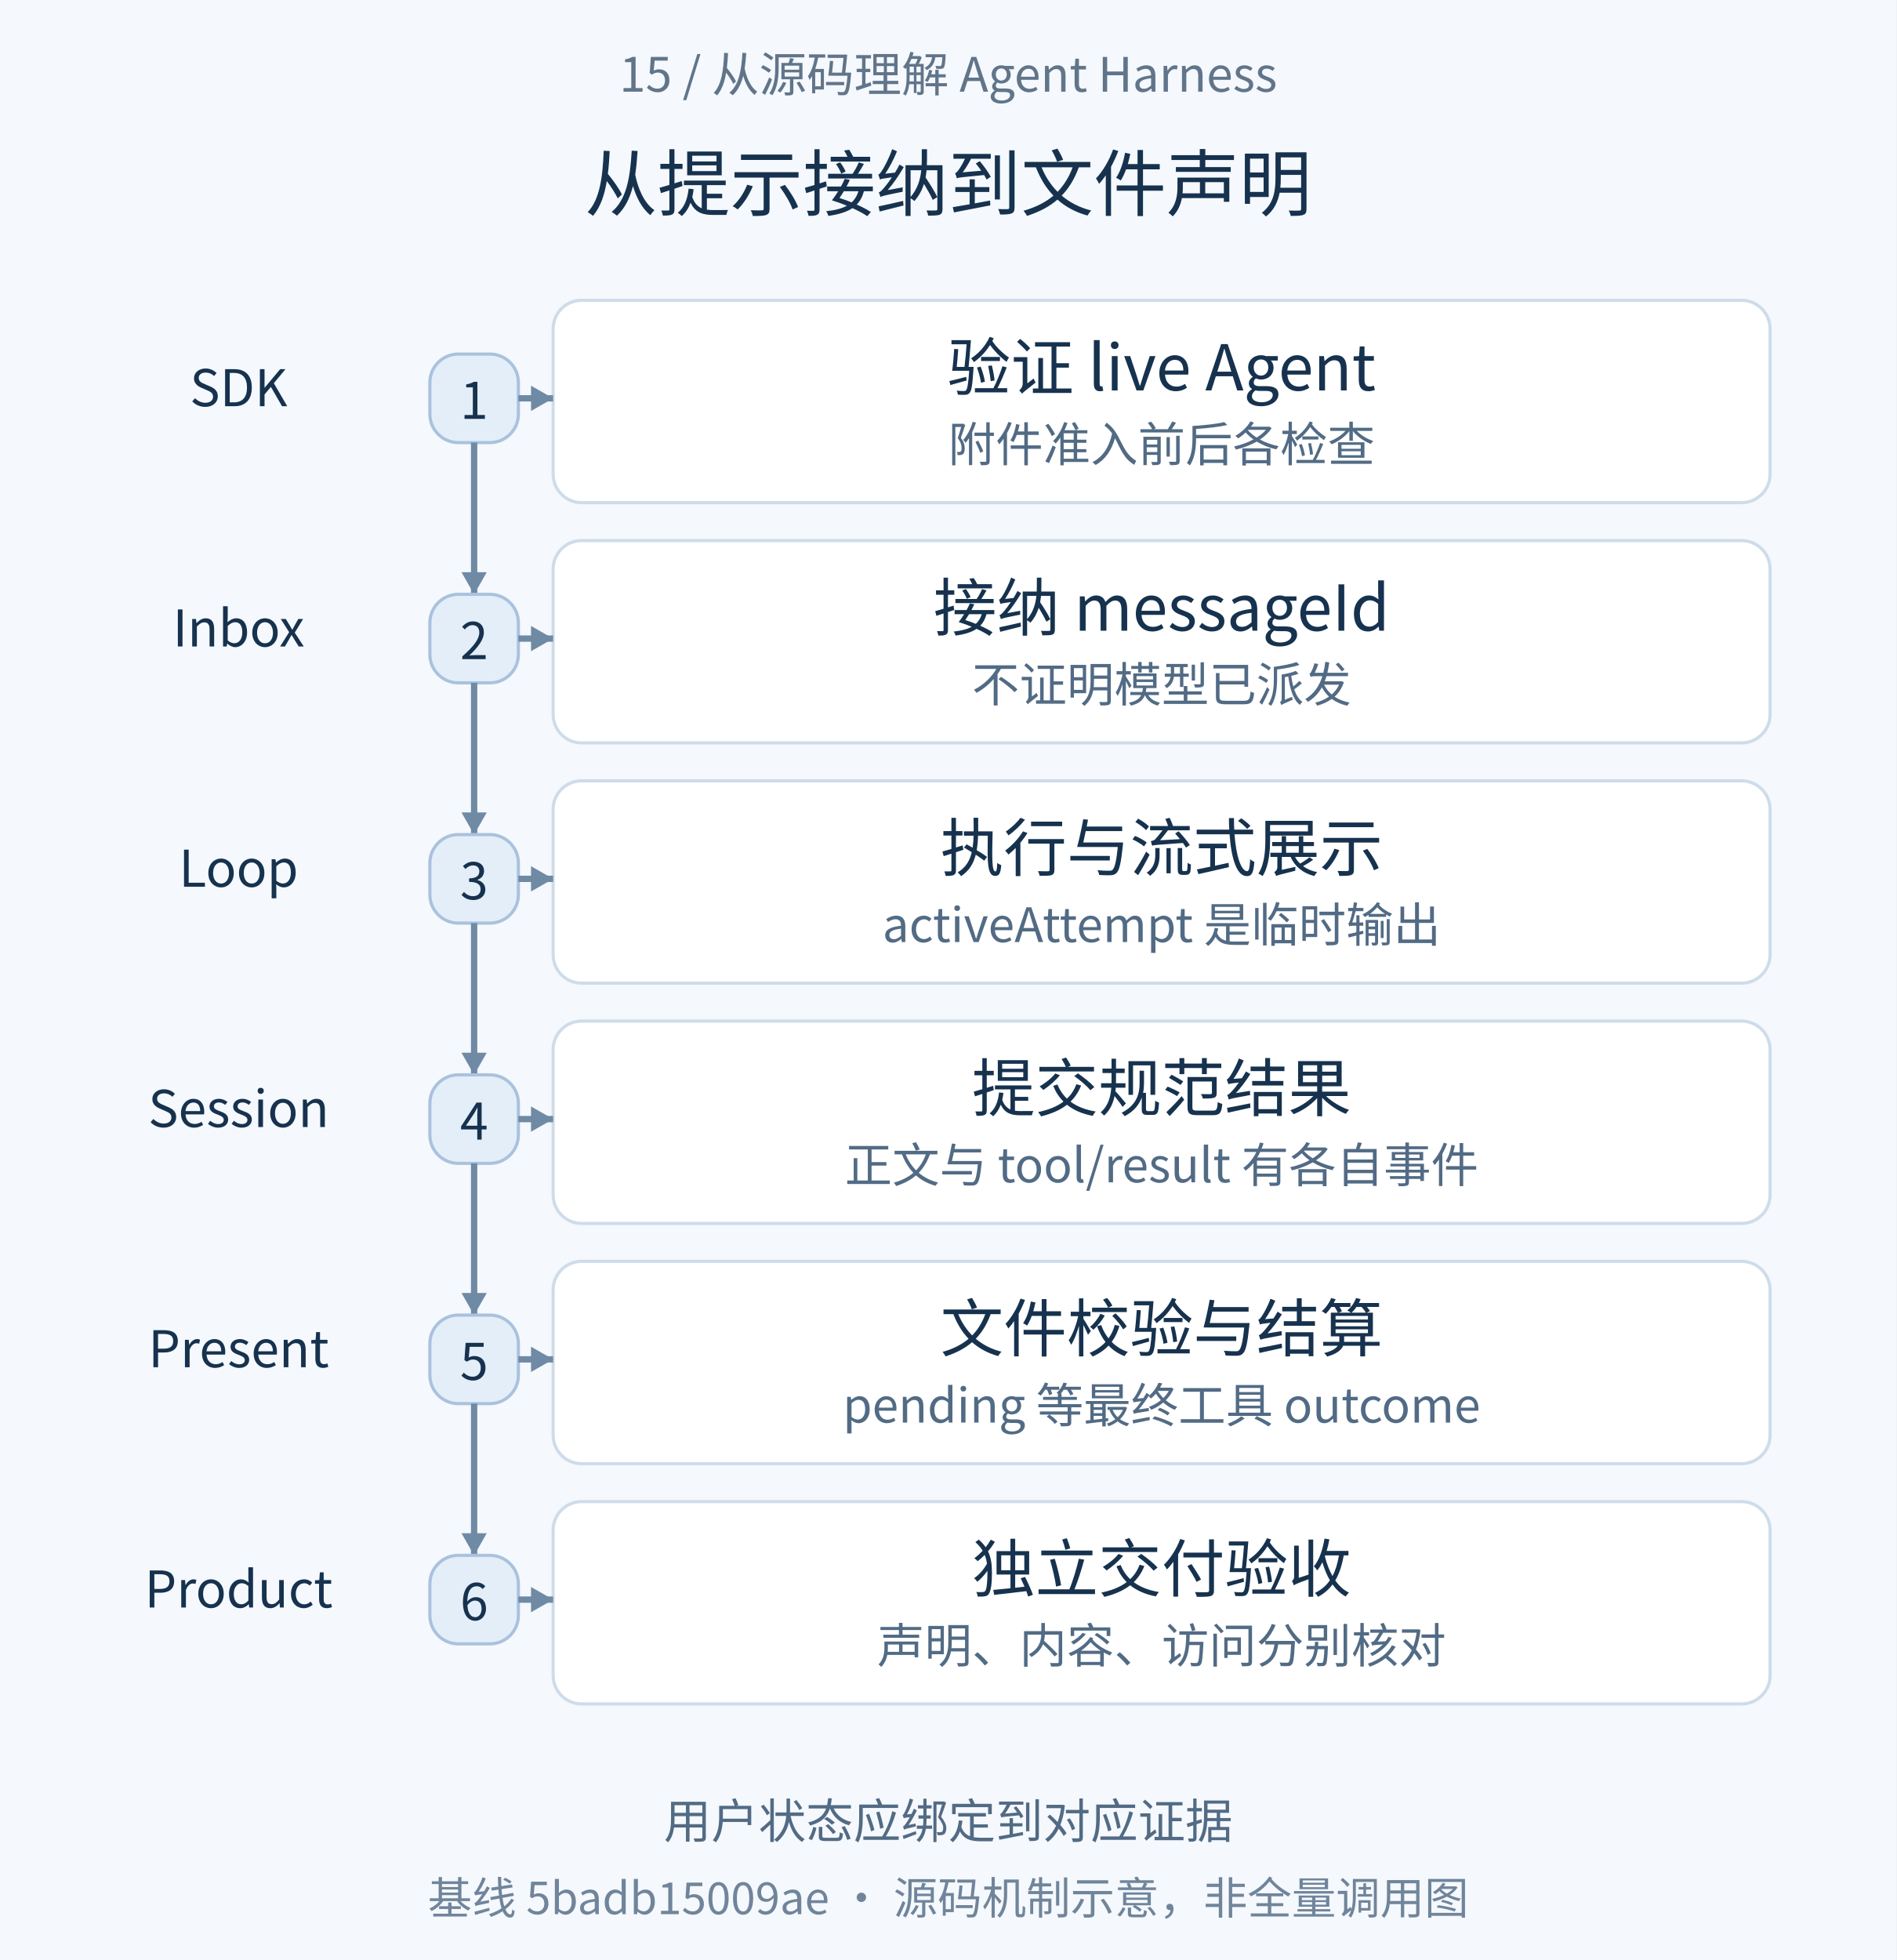
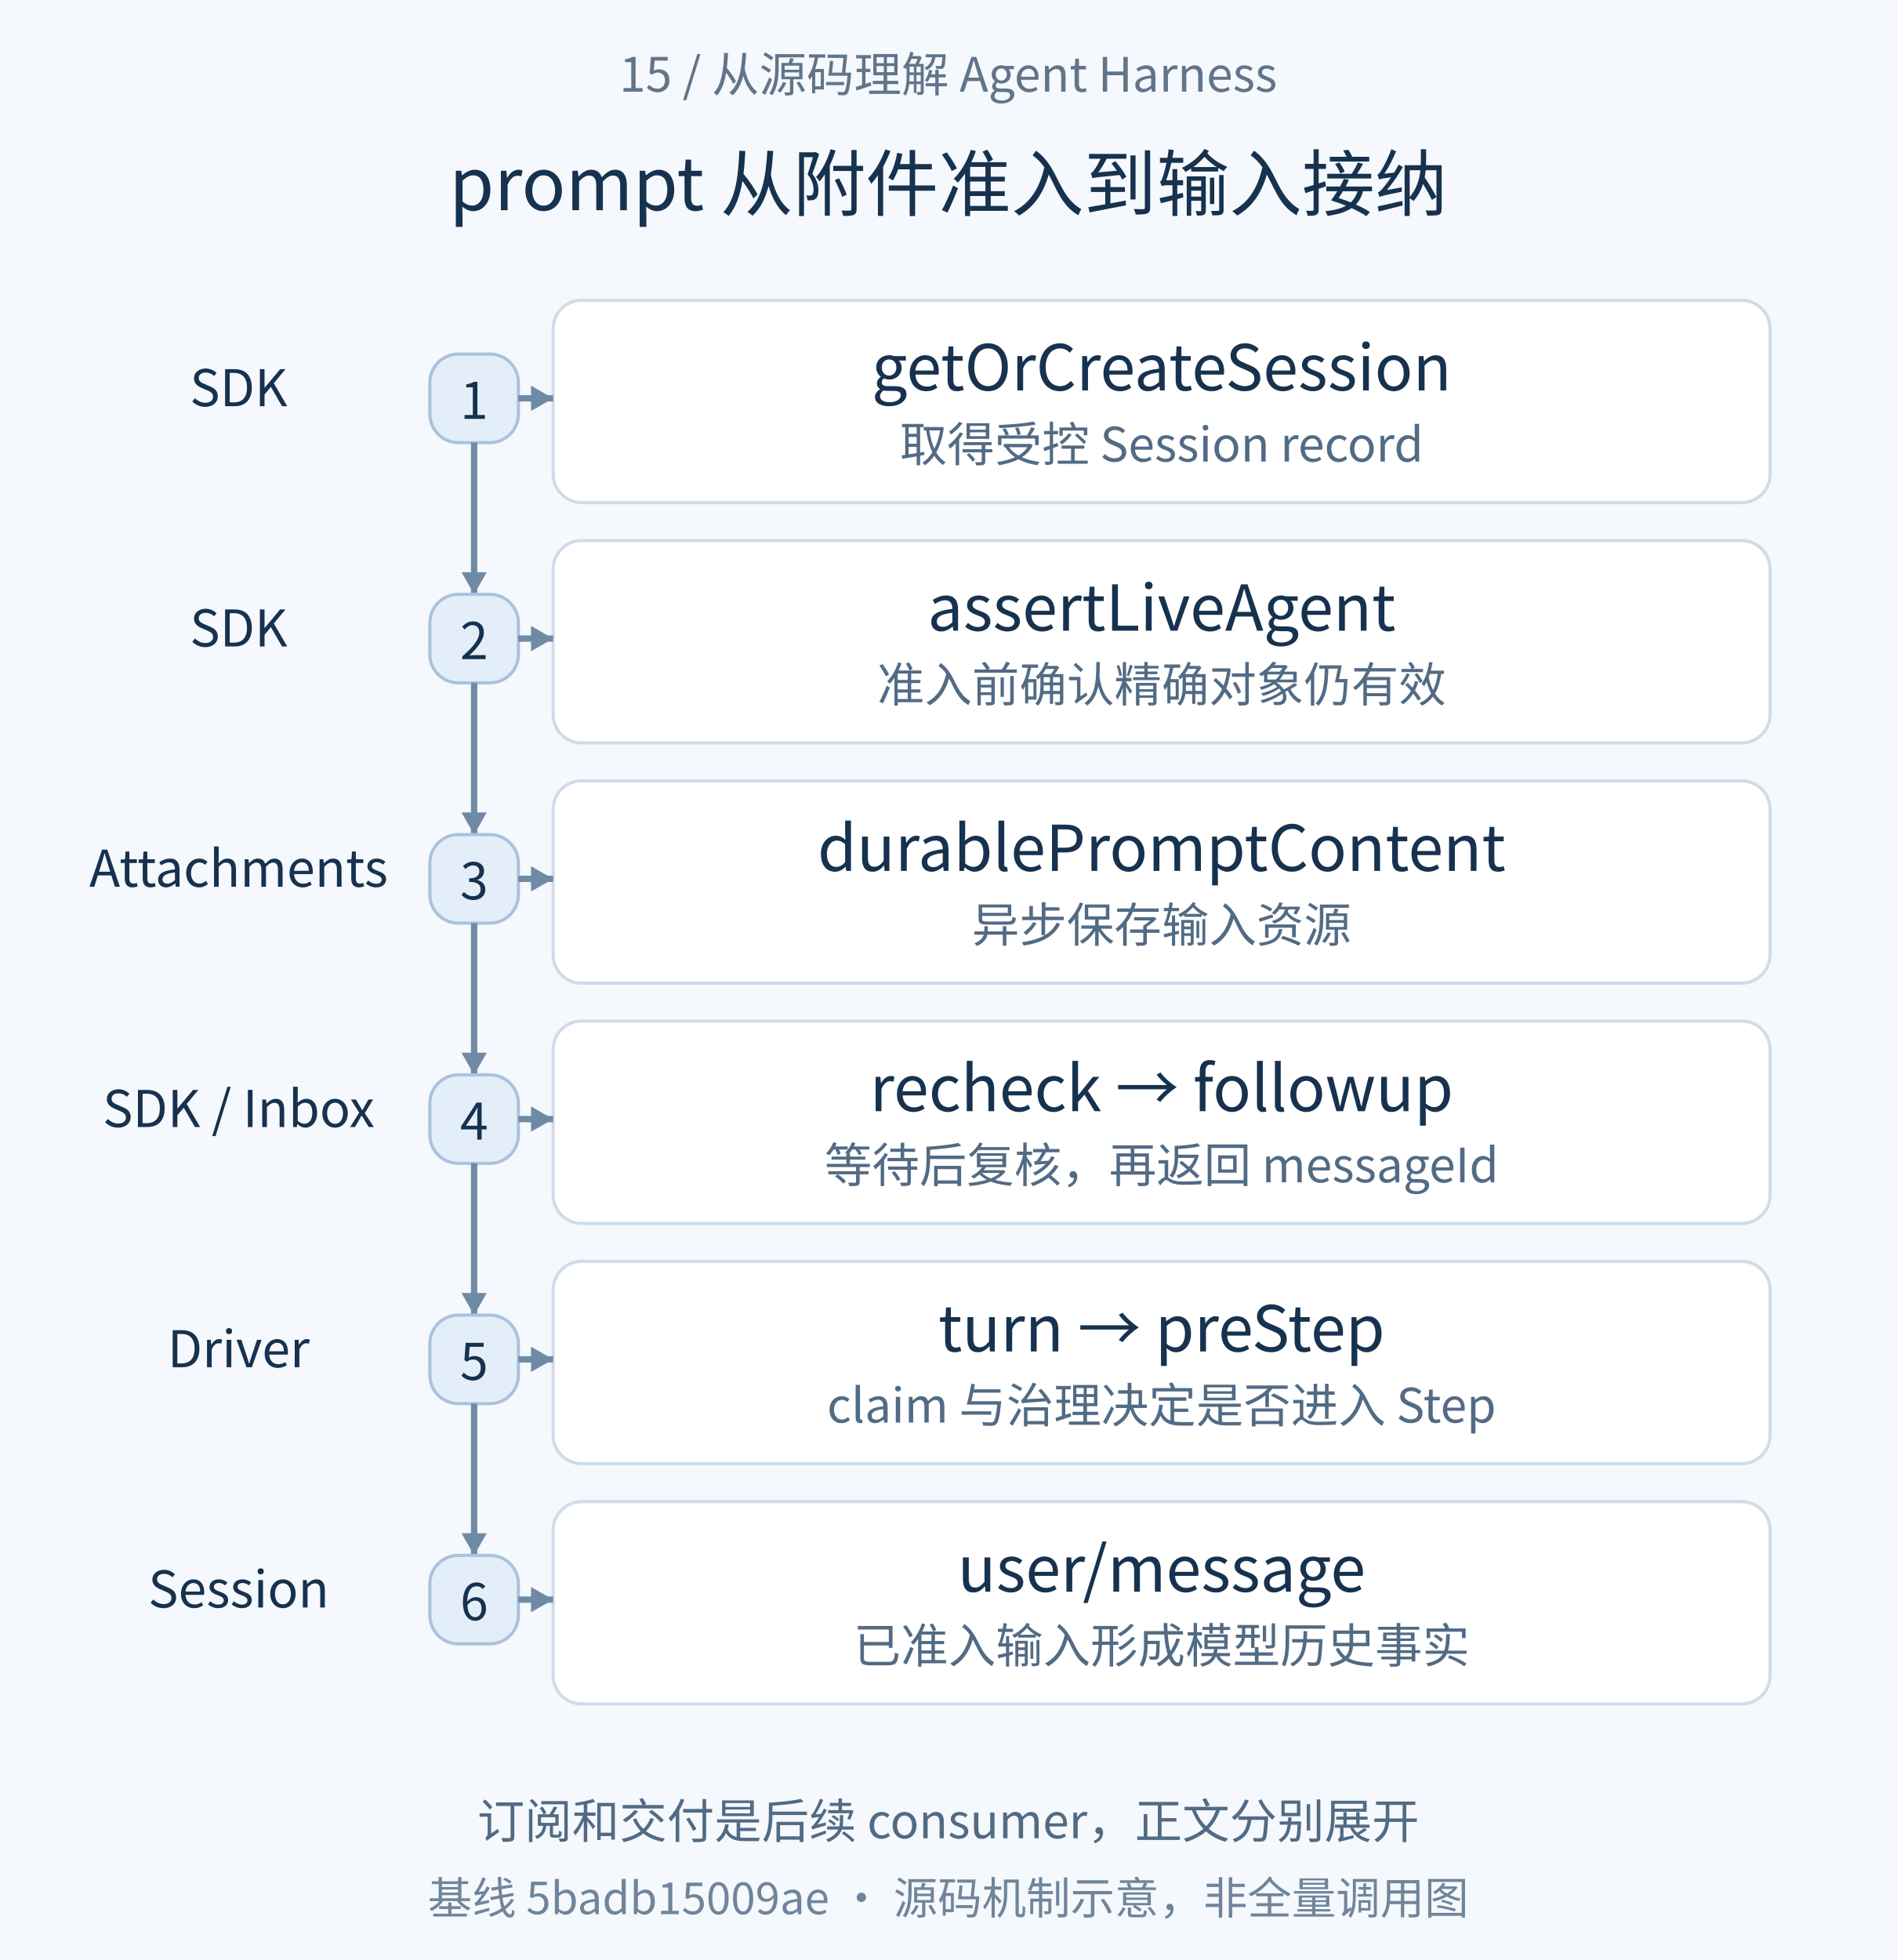
<svg xmlns="http://www.w3.org/2000/svg" width="1200" height="1240" viewBox="0 0 1200 1240">
  <rect width="100%" height="100%" fill="#f5f8fc" />
  <text x="600" y="58" text-anchor="middle" font-family="Heiti SC, PingFang SC, Noto Sans CJK SC, sans-serif" font-size="30" fill="#61758a">15 / 从源码理解 Agent Harness</text>
-   <text x="600" y="133" text-anchor="middle" font-family="Heiti SC, PingFang SC, Noto Sans CJK SC, sans-serif" font-size="46" fill="#16324e">从提示接纳到文件声明</text>
+   <text x="600" y="133" text-anchor="middle" font-family="Heiti SC, PingFang SC, Noto Sans CJK SC, sans-serif" font-size="46" fill="#16324e">prompt 从附件准入到输入接纳</text>
  <rect x="350" y="190" width="770" height="128" rx="18" fill="#ffffff" stroke="#cedcea" stroke-width="2" />
-   <text x="735" y="247" text-anchor="middle" font-family="Heiti SC, PingFang SC, Noto Sans CJK SC, sans-serif" font-size="40" fill="#16324e">验证 live Agent</text>
-   <text x="735" y="292" text-anchor="middle" font-family="Heiti SC, PingFang SC, Noto Sans CJK SC, sans-serif" font-size="30" fill="#526b85">附件准入前后各检查</text>
+   <text x="735" y="247" text-anchor="middle" font-family="Heiti SC, PingFang SC, Noto Sans CJK SC, sans-serif" font-size="40" fill="#16324e">getOrCreateSession</text>
+   <text x="735" y="292" text-anchor="middle" font-family="Heiti SC, PingFang SC, Noto Sans CJK SC, sans-serif" font-size="30" fill="#526b85">取得受控 Session record</text>
  <text x="151" y="257" text-anchor="middle" font-family="Heiti SC, PingFang SC, Noto Sans CJK SC, sans-serif" font-size="32" fill="#16324e">SDK</text>
  <rect x="272" y="224" width="56" height="56" rx="18" fill="#e4eef9" stroke="#a9c2dd" stroke-width="2" />
  <text x="300" y="265" text-anchor="middle" font-family="Heiti SC, PingFang SC, Noto Sans CJK SC, sans-serif" font-size="32" fill="#16324e">1</text>
  <path d="M328,252 L350,252" fill="none" stroke="#6f8aa5" stroke-width="4" />
  <polygon points="350,252 336,244 336,260" fill="#6f8aa5" />
  <path d="M300,280 L300,376" fill="none" stroke="#6f8aa5" stroke-width="4" />
  <polygon points="300,376 292,362 308,362" fill="#6f8aa5" />
  <rect x="350" y="342" width="770" height="128" rx="18" fill="#ffffff" stroke="#cedcea" stroke-width="2" />
-   <text x="735" y="399" text-anchor="middle" font-family="Heiti SC, PingFang SC, Noto Sans CJK SC, sans-serif" font-size="40" fill="#16324e">接纳 messageId</text>
-   <text x="735" y="444" text-anchor="middle" font-family="Heiti SC, PingFang SC, Noto Sans CJK SC, sans-serif" font-size="30" fill="#526b85">不证明模型已派发</text>
-   <text x="151" y="409" text-anchor="middle" font-family="Heiti SC, PingFang SC, Noto Sans CJK SC, sans-serif" font-size="32" fill="#16324e">Inbox</text>
+   <text x="735" y="399" text-anchor="middle" font-family="Heiti SC, PingFang SC, Noto Sans CJK SC, sans-serif" font-size="40" fill="#16324e">assertLiveAgent</text>
+   <text x="735" y="444" text-anchor="middle" font-family="Heiti SC, PingFang SC, Noto Sans CJK SC, sans-serif" font-size="30" fill="#526b85">准入前确认精确对象仍有效</text>
+   <text x="151" y="409" text-anchor="middle" font-family="Heiti SC, PingFang SC, Noto Sans CJK SC, sans-serif" font-size="32" fill="#16324e">SDK</text>
  <rect x="272" y="376" width="56" height="56" rx="18" fill="#e4eef9" stroke="#a9c2dd" stroke-width="2" />
  <text x="300" y="417" text-anchor="middle" font-family="Heiti SC, PingFang SC, Noto Sans CJK SC, sans-serif" font-size="32" fill="#16324e">2</text>
  <path d="M328,404 L350,404" fill="none" stroke="#6f8aa5" stroke-width="4" />
  <polygon points="350,404 336,396 336,412" fill="#6f8aa5" />
  <path d="M300,432 L300,528" fill="none" stroke="#6f8aa5" stroke-width="4" />
  <polygon points="300,528 292,514 308,514" fill="#6f8aa5" />
  <rect x="350" y="494" width="770" height="128" rx="18" fill="#ffffff" stroke="#cedcea" stroke-width="2" />
-   <text x="735" y="551" text-anchor="middle" font-family="Heiti SC, PingFang SC, Noto Sans CJK SC, sans-serif" font-size="40" fill="#16324e">执行与流式展示</text>
-   <text x="735" y="596" text-anchor="middle" font-family="Heiti SC, PingFang SC, Noto Sans CJK SC, sans-serif" font-size="30" fill="#526b85">activeAttempt 是临时输出</text>
-   <text x="151" y="561" text-anchor="middle" font-family="Heiti SC, PingFang SC, Noto Sans CJK SC, sans-serif" font-size="32" fill="#16324e">Loop</text>
+   <text x="735" y="551" text-anchor="middle" font-family="Heiti SC, PingFang SC, Noto Sans CJK SC, sans-serif" font-size="40" fill="#16324e">durablePromptContent</text>
+   <text x="735" y="596" text-anchor="middle" font-family="Heiti SC, PingFang SC, Noto Sans CJK SC, sans-serif" font-size="30" fill="#526b85">异步保存输入资源</text>
+   <text x="151" y="561" text-anchor="middle" font-family="Heiti SC, PingFang SC, Noto Sans CJK SC, sans-serif" font-size="32" fill="#16324e">Attachments</text>
  <rect x="272" y="528" width="56" height="56" rx="18" fill="#e4eef9" stroke="#a9c2dd" stroke-width="2" />
  <text x="300" y="569" text-anchor="middle" font-family="Heiti SC, PingFang SC, Noto Sans CJK SC, sans-serif" font-size="32" fill="#16324e">3</text>
  <path d="M328,556 L350,556" fill="none" stroke="#6f8aa5" stroke-width="4" />
  <polygon points="350,556 336,548 336,564" fill="#6f8aa5" />
  <path d="M300,584 L300,680" fill="none" stroke="#6f8aa5" stroke-width="4" />
  <polygon points="300,680 292,666 308,666" fill="#6f8aa5" />
  <rect x="350" y="646" width="770" height="128" rx="18" fill="#ffffff" stroke="#cedcea" stroke-width="2" />
-   <text x="735" y="703" text-anchor="middle" font-family="Heiti SC, PingFang SC, Noto Sans CJK SC, sans-serif" font-size="40" fill="#16324e">提交规范结果</text>
-   <text x="735" y="748" text-anchor="middle" font-family="Heiti SC, PingFang SC, Noto Sans CJK SC, sans-serif" font-size="30" fill="#526b85">正文与 tool/result 有各自事件</text>
-   <text x="151" y="713" text-anchor="middle" font-family="Heiti SC, PingFang SC, Noto Sans CJK SC, sans-serif" font-size="32" fill="#16324e">Session</text>
+   <text x="735" y="703" text-anchor="middle" font-family="Heiti SC, PingFang SC, Noto Sans CJK SC, sans-serif" font-size="40" fill="#16324e">recheck → followup</text>
+   <text x="735" y="748" text-anchor="middle" font-family="Heiti SC, PingFang SC, Noto Sans CJK SC, sans-serif" font-size="30" fill="#526b85">等待后复核，再返回 messageId</text>
+   <text x="151" y="713" text-anchor="middle" font-family="Heiti SC, PingFang SC, Noto Sans CJK SC, sans-serif" font-size="32" fill="#16324e">SDK / Inbox</text>
  <rect x="272" y="680" width="56" height="56" rx="18" fill="#e4eef9" stroke="#a9c2dd" stroke-width="2" />
  <text x="300" y="721" text-anchor="middle" font-family="Heiti SC, PingFang SC, Noto Sans CJK SC, sans-serif" font-size="32" fill="#16324e">4</text>
  <path d="M328,708 L350,708" fill="none" stroke="#6f8aa5" stroke-width="4" />
  <polygon points="350,708 336,700 336,716" fill="#6f8aa5" />
  <path d="M300,736 L300,832" fill="none" stroke="#6f8aa5" stroke-width="4" />
  <polygon points="300,832 292,818 308,818" fill="#6f8aa5" />
  <rect x="350" y="798" width="770" height="128" rx="18" fill="#ffffff" stroke="#cedcea" stroke-width="2" />
-   <text x="735" y="855" text-anchor="middle" font-family="Heiti SC, PingFang SC, Noto Sans CJK SC, sans-serif" font-size="40" fill="#16324e">文件校验与结算</text>
-   <text x="735" y="900" text-anchor="middle" font-family="Heiti SC, PingFang SC, Noto Sans CJK SC, sans-serif" font-size="30" fill="#526b85">pending 等最终工具 outcome</text>
-   <text x="151" y="865" text-anchor="middle" font-family="Heiti SC, PingFang SC, Noto Sans CJK SC, sans-serif" font-size="32" fill="#16324e">Present</text>
+   <text x="735" y="855" text-anchor="middle" font-family="Heiti SC, PingFang SC, Noto Sans CJK SC, sans-serif" font-size="40" fill="#16324e">turn → preStep</text>
+   <text x="735" y="900" text-anchor="middle" font-family="Heiti SC, PingFang SC, Noto Sans CJK SC, sans-serif" font-size="30" fill="#526b85">claim 与治理决定是否进入 Step</text>
+   <text x="151" y="865" text-anchor="middle" font-family="Heiti SC, PingFang SC, Noto Sans CJK SC, sans-serif" font-size="32" fill="#16324e">Driver</text>
  <rect x="272" y="832" width="56" height="56" rx="18" fill="#e4eef9" stroke="#a9c2dd" stroke-width="2" />
  <text x="300" y="873" text-anchor="middle" font-family="Heiti SC, PingFang SC, Noto Sans CJK SC, sans-serif" font-size="32" fill="#16324e">5</text>
  <path d="M328,860 L350,860" fill="none" stroke="#6f8aa5" stroke-width="4" />
  <polygon points="350,860 336,852 336,868" fill="#6f8aa5" />
  <path d="M300,888 L300,984" fill="none" stroke="#6f8aa5" stroke-width="4" />
  <polygon points="300,984 292,970 308,970" fill="#6f8aa5" />
  <rect x="350" y="950" width="770" height="128" rx="18" fill="#ffffff" stroke="#cedcea" stroke-width="2" />
-   <text x="735" y="1007" text-anchor="middle" font-family="Heiti SC, PingFang SC, Noto Sans CJK SC, sans-serif" font-size="40" fill="#16324e">独立交付验收</text>
-   <text x="735" y="1052" text-anchor="middle" font-family="Heiti SC, PingFang SC, Noto Sans CJK SC, sans-serif" font-size="30" fill="#526b85">声明、内容、访问分别核对</text>
-   <text x="151" y="1017" text-anchor="middle" font-family="Heiti SC, PingFang SC, Noto Sans CJK SC, sans-serif" font-size="32" fill="#16324e">Product</text>
+   <text x="735" y="1007" text-anchor="middle" font-family="Heiti SC, PingFang SC, Noto Sans CJK SC, sans-serif" font-size="40" fill="#16324e">user/message</text>
+   <text x="735" y="1052" text-anchor="middle" font-family="Heiti SC, PingFang SC, Noto Sans CJK SC, sans-serif" font-size="30" fill="#526b85">已准入输入形成模型历史事实</text>
+   <text x="151" y="1017" text-anchor="middle" font-family="Heiti SC, PingFang SC, Noto Sans CJK SC, sans-serif" font-size="32" fill="#16324e">Session</text>
  <rect x="272" y="984" width="56" height="56" rx="18" fill="#e4eef9" stroke="#a9c2dd" stroke-width="2" />
  <text x="300" y="1025" text-anchor="middle" font-family="Heiti SC, PingFang SC, Noto Sans CJK SC, sans-serif" font-size="32" fill="#16324e">6</text>
  <path d="M328,1012 L350,1012" fill="none" stroke="#6f8aa5" stroke-width="4" />
  <polygon points="350,1012 336,1004 336,1020" fill="#6f8aa5" />
-   <text x="600" y="1163" text-anchor="middle" font-family="Heiti SC, PingFang SC, Noto Sans CJK SC, sans-serif" font-size="30" fill="#526b85">用户状态应绑定到对应证据</text>
+   <text x="600" y="1163" text-anchor="middle" font-family="Heiti SC, PingFang SC, Noto Sans CJK SC, sans-serif" font-size="30" fill="#526b85">订阅和交付是后续 consumer，正文分别展开</text>
  <text x="600" y="1211" text-anchor="middle" font-family="Heiti SC, PingFang SC, Noto Sans CJK SC, sans-serif" font-size="28" fill="#70859b">基线 5badb15009ae · 源码机制示意，非全量调用图</text>
</svg>
